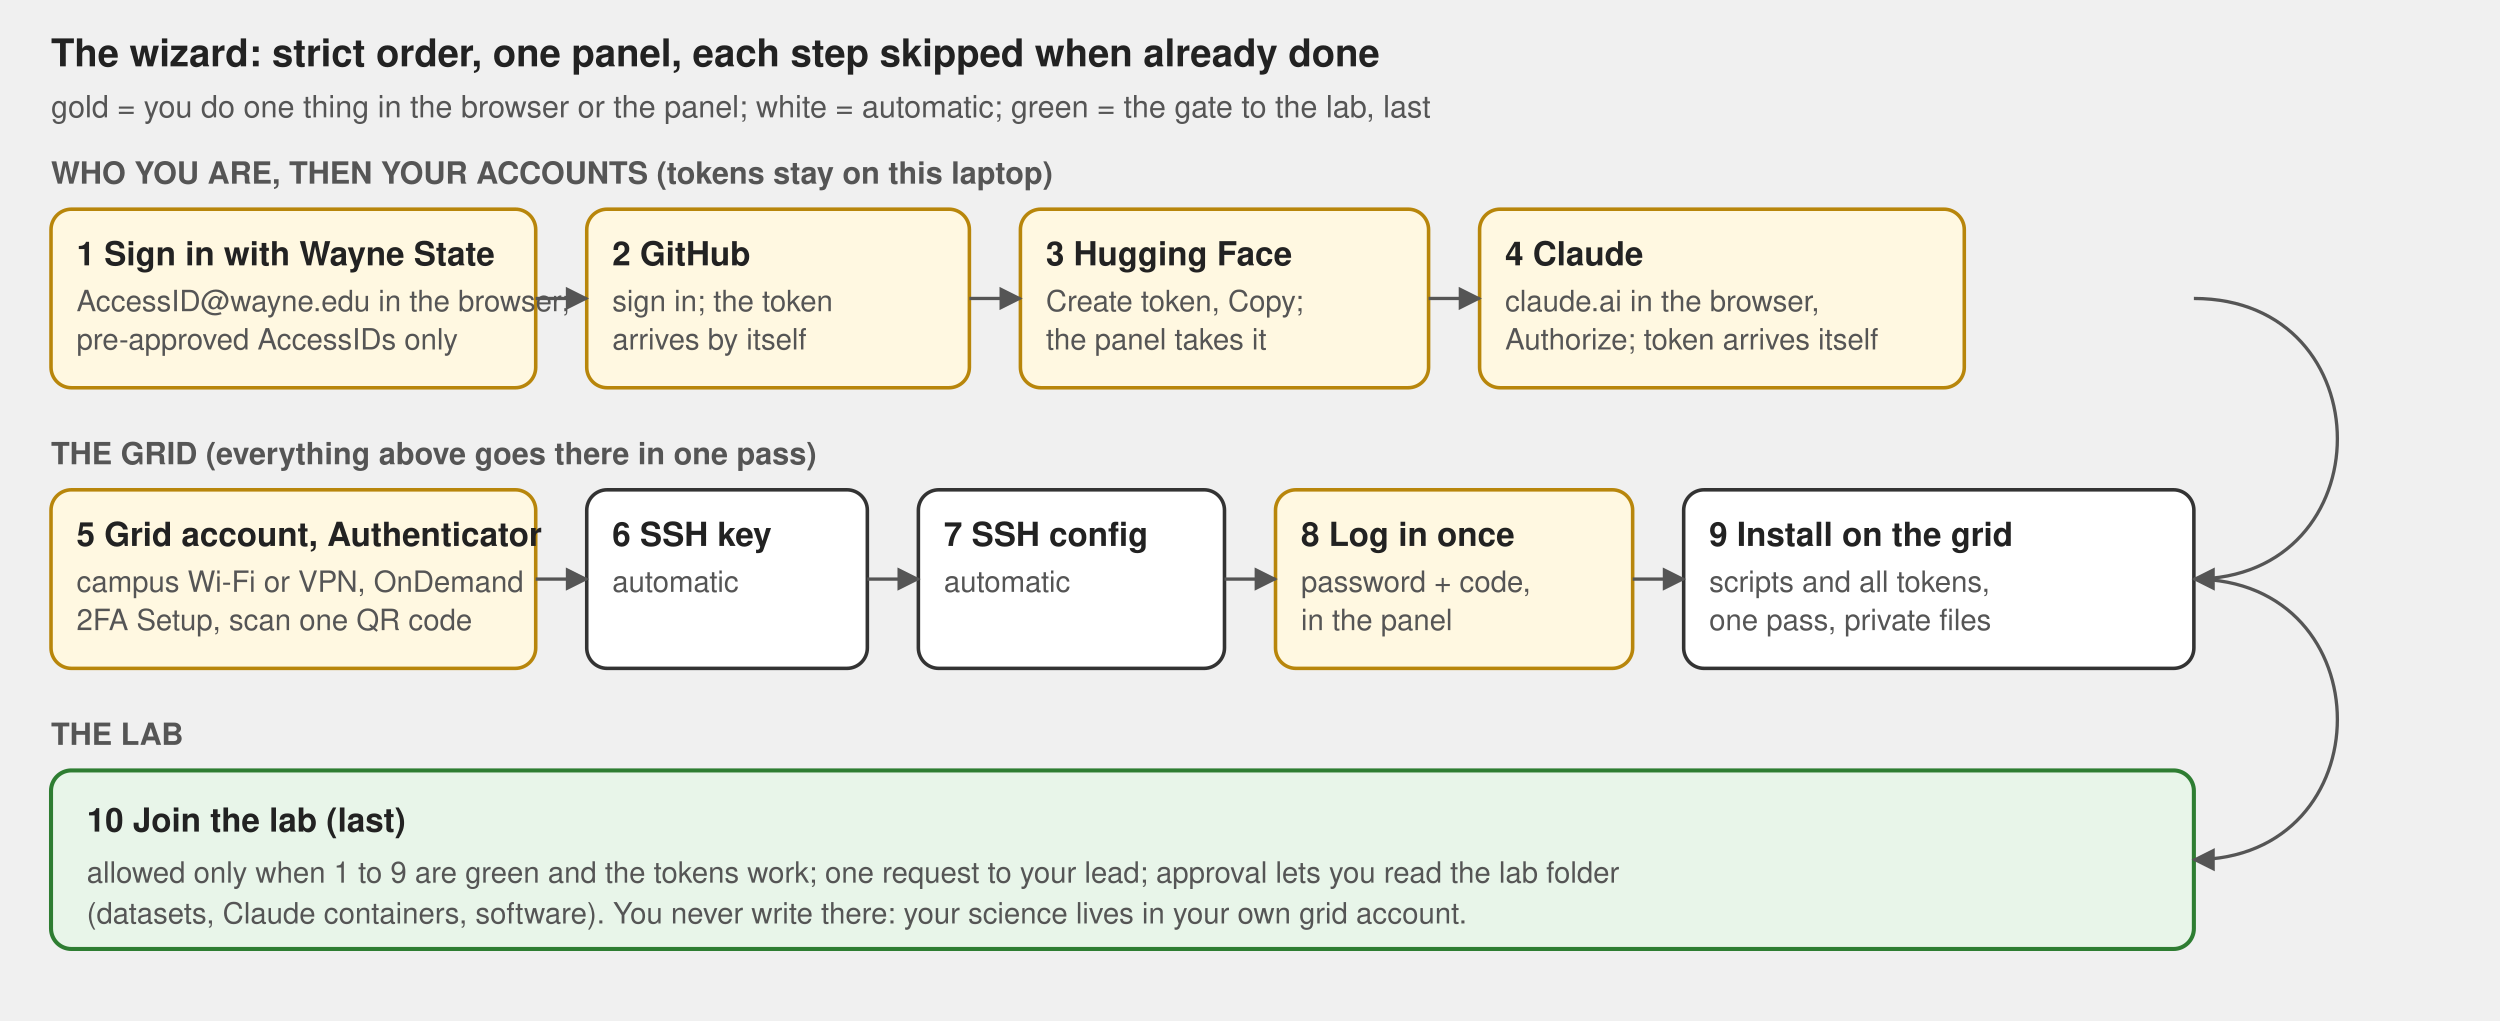
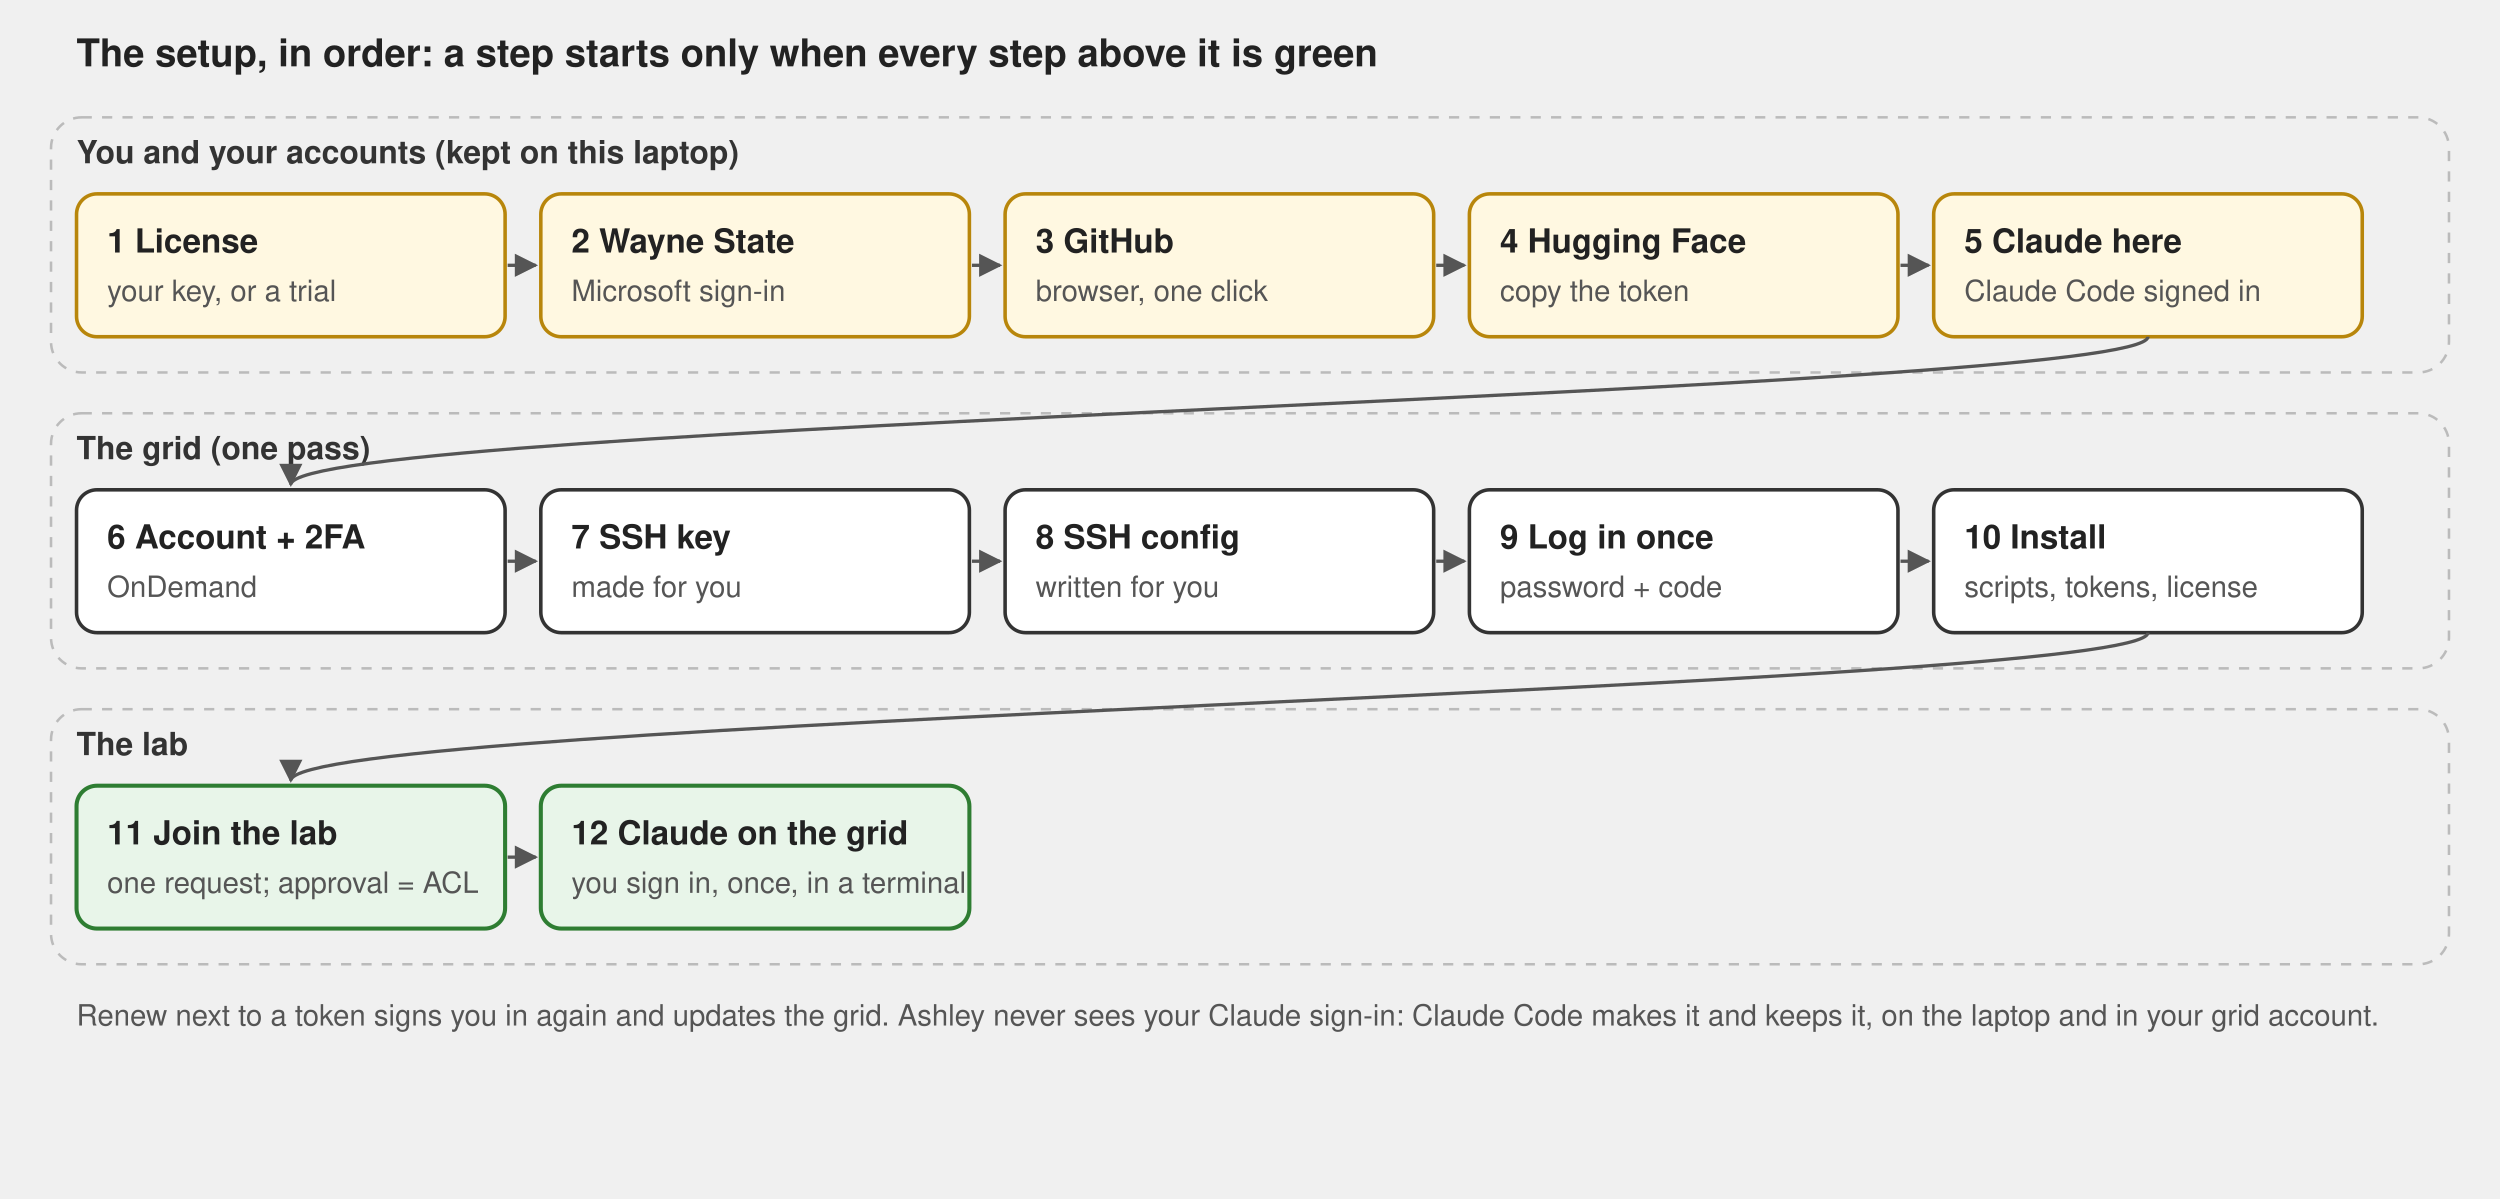
- <svg xmlns="http://www.w3.org/2000/svg" viewBox="0 0 980 400" font-family="Segoe UI, Helvetica, Arial, sans-serif" font-size="13">
+ <svg xmlns="http://www.w3.org/2000/svg" viewBox="0 0 980 470" font-family="Segoe UI, Helvetica, Arial, sans-serif" font-size="13">
  <defs>
    <marker id="c" viewBox="0 0 10 10" refX="9" refY="5" markerWidth="7" markerHeight="7" orient="auto">
      <path d="M0,0 L10,5 L0,10 z" fill="#555" />
    </marker>
    <style>
      .st{fill:#fff;stroke:#333;stroke-width:1.4;rx:8}
      .you{fill:#fff8e1;stroke:#b8860b;stroke-width:1.4;rx:8}
      .lab{fill:#e8f5e9;stroke:#2e7d32;stroke-width:1.6;rx:8}
-       .n{font-weight:600;fill:#222}.s{fill:#555;font-size:11.5px}
+       .n{font-weight:600;fill:#222}.s{fill:#555;font-size:11.5px}.b{fill:#333;font-size:12.5px;font-weight:600}
      .a{stroke:#555;stroke-width:1.3;fill:none;marker-end:url(#c)}
-       .band{fill:#555;font-size:12px;font-weight:600}
-       .legend{fill:#555;font-size:12px}
+       .band{fill:none;stroke:#bbb;stroke-dasharray:4 4;rx:12}
    </style>
  </defs>
-   <text x="20" y="26" font-size="15" font-weight="600" fill="#222">The wizard: strict order, one panel, each step skipped when already done</text>
-   <text x="20" y="46" class="legend">gold = you do one thing in the browser or the panel; white = automatic; green = the gate to the lab, last</text>
-   <text x="20" y="72" class="band">WHO YOU ARE, THEN YOUR ACCOUNTS (tokens stay on this laptop)</text>
-   <g transform="translate(20,82)">
-     <rect class="you" x="0" y="0" width="190" height="70" />
-     <text x="10" y="22" class="n">1 Sign in with Wayne State</text>
-     <text x="10" y="40" class="s">AccessID@wayne.edu in the browser;</text>
-     <text x="10" y="55" class="s">pre-approved AccessIDs only</text>
-     <rect class="you" x="210" y="0" width="150" height="70" />
-     <text x="220" y="22" class="n">2 GitHub</text>
-     <text x="220" y="40" class="s">sign in; the token</text>
-     <text x="220" y="55" class="s">arrives by itself</text>
-     <rect class="you" x="380" y="0" width="160" height="70" />
-     <text x="390" y="22" class="n">3 Hugging Face</text>
-     <text x="390" y="40" class="s">Create token, Copy;</text>
-     <text x="390" y="55" class="s">the panel takes it</text>
-     <rect class="you" x="560" y="0" width="190" height="70" />
-     <text x="570" y="22" class="n">4 Claude</text>
-     <text x="570" y="40" class="s">claude.ai in the browser,</text>
-     <text x="570" y="55" class="s">Authorize; token arrives itself</text>
-     <path class="a" d="M190 35 L210 35" />
-     <path class="a" d="M360 35 L380 35" />
-     <path class="a" d="M540 35 L560 35" />
-   </g>
-   <text x="20" y="182" class="band">THE GRID (everything above goes there in one pass)</text>
-   <g transform="translate(20,192)">
-     <rect class="you" x="0" y="0" width="190" height="70" />
-     <text x="10" y="22" class="n">5 Grid account, Authenticator</text>
-     <text x="10" y="40" class="s">campus Wi-Fi or VPN, OnDemand</text>
-     <text x="10" y="55" class="s">2FA Setup, scan one QR code</text>
-     <rect class="st" x="210" y="0" width="110" height="70" />
-     <text x="220" y="22" class="n">6 SSH key</text>
-     <text x="220" y="40" class="s">automatic</text>
-     <rect class="st" x="340" y="0" width="120" height="70" />
-     <text x="350" y="22" class="n">7 SSH config</text>
-     <text x="350" y="40" class="s">automatic</text>
-     <rect class="you" x="480" y="0" width="140" height="70" />
-     <text x="490" y="22" class="n">8 Log in once</text>
-     <text x="490" y="40" class="s">password + code,</text>
-     <text x="490" y="55" class="s">in the panel</text>
-     <rect class="st" x="640" y="0" width="200" height="70" />
-     <text x="650" y="22" class="n">9 Install on the grid</text>
-     <text x="650" y="40" class="s">scripts and all tokens,</text>
-     <text x="650" y="55" class="s">one pass, private files</text>
-     <path class="a" d="M190 35 L210 35" />
-     <path class="a" d="M320 35 L340 35" />
-     <path class="a" d="M460 35 L480 35" />
-     <path class="a" d="M620 35 L640 35" />
-   </g>
-   <text x="20" y="292" class="band">THE LAB</text>
-   <g transform="translate(20,302)">
-     <rect class="lab" x="0" y="0" width="840" height="70" />
-     <text x="14" y="24" class="n">10 Join the lab (last)</text>
-     <text x="14" y="44" class="s">allowed only when 1 to 9 are green and the tokens work; one request to your lead; approval lets you read the lab folder</text>
-     <text x="14" y="60" class="s">(datasets, Claude containers, software). You never write there: your science lives in your own grid account.</text>
-   </g>
-   <path class="a" d="M860 117 C 935 117, 935 227, 860 227" />
-   <path class="a" d="M860 227 C 935 227, 935 337, 860 337" />
+   <text x="30" y="26" font-size="15" font-weight="600" fill="#222">The setup, in order: a step starts only when every step above it is green</text>
+   <rect class="band" x="20" y="46" width="940" height="100" />
+   <text class="b" x="30" y="64">You and your accounts (kept on this laptop)</text>
+   <rect class="you" x="30" y="76" width="168" height="56" />
+   <text class="n" x="42" y="99">1 License</text>
+   <text class="s" x="42" y="118">your key, or a trial</text>
+   <rect class="you" x="212" y="76" width="168" height="56" />
+   <text class="n" x="224" y="99">2 Wayne State</text>
+   <text class="s" x="224" y="118">Microsoft sign-in</text>
+   <line class="a" x1="199" y1="104.0" x2="210" y2="104.0" />
+   <rect class="you" x="394" y="76" width="168" height="56" />
+   <text class="n" x="406" y="99">3 GitHub</text>
+   <text class="s" x="406" y="118">browser, one click</text>
+   <line class="a" x1="381" y1="104.0" x2="392" y2="104.0" />
+   <rect class="you" x="576" y="76" width="168" height="56" />
+   <text class="n" x="588" y="99">4 Hugging Face</text>
+   <text class="s" x="588" y="118">copy the token</text>
+   <line class="a" x1="563" y1="104.0" x2="574" y2="104.0" />
+   <rect class="you" x="758" y="76" width="168" height="56" />
+   <text class="n" x="770" y="99">5 Claude here</text>
+   <text class="s" x="770" y="118">Claude Code signed in</text>
+   <line class="a" x1="745" y1="104.0" x2="756" y2="104.0" />
+   <rect class="band" x="20" y="162" width="940" height="100" />
+   <text class="b" x="30" y="180">The grid (one pass)</text>
+   <rect class="st" x="30" y="192" width="168" height="56" />
+   <text class="n" x="42" y="215">6 Account + 2FA</text>
+   <text class="s" x="42" y="234">OnDemand</text>
+   <rect class="st" x="212" y="192" width="168" height="56" />
+   <text class="n" x="224" y="215">7 SSH key</text>
+   <text class="s" x="224" y="234">made for you</text>
+   <line class="a" x1="199" y1="220.0" x2="210" y2="220.0" />
+   <rect class="st" x="394" y="192" width="168" height="56" />
+   <text class="n" x="406" y="215">8 SSH config</text>
+   <text class="s" x="406" y="234">written for you</text>
+   <line class="a" x1="381" y1="220.0" x2="392" y2="220.0" />
+   <rect class="st" x="576" y="192" width="168" height="56" />
+   <text class="n" x="588" y="215">9 Log in once</text>
+   <text class="s" x="588" y="234">password + code</text>
+   <line class="a" x1="563" y1="220.0" x2="574" y2="220.0" />
+   <rect class="st" x="758" y="192" width="168" height="56" />
+   <text class="n" x="770" y="215">10 Install</text>
+   <text class="s" x="770" y="234">scripts, tokens, license</text>
+   <line class="a" x1="745" y1="220.0" x2="756" y2="220.0" />
+   <path class="a" d="M842.0 132 C 842.0 154, 114.0 166, 114.0 190" />
+   <rect class="band" x="20" y="278" width="940" height="100" />
+   <text class="b" x="30" y="296">The lab</text>
+   <rect class="lab" x="30" y="308" width="168" height="56" />
+   <text class="n" x="42" y="331">11 Join the lab</text>
+   <text class="s" x="42" y="350">one request; approval = ACL</text>
+   <rect class="lab" x="212" y="308" width="168" height="56" />
+   <text class="n" x="224" y="331">12 Claude on the grid</text>
+   <text class="s" x="224" y="350">you sign in, once, in a terminal</text>
+   <line class="a" x1="199" y1="336.0" x2="210" y2="336.0" />
+   <path class="a" d="M842.0 248 C 842.0 270, 114.0 282, 114.0 306" />
+   <text class="s" x="30" y="402">Renew next to a token signs you in again and updates the grid. Ashley never sees your Claude sign-in: Claude Code makes it and keeps it, on the laptop and in your grid account.</text>
</svg>
